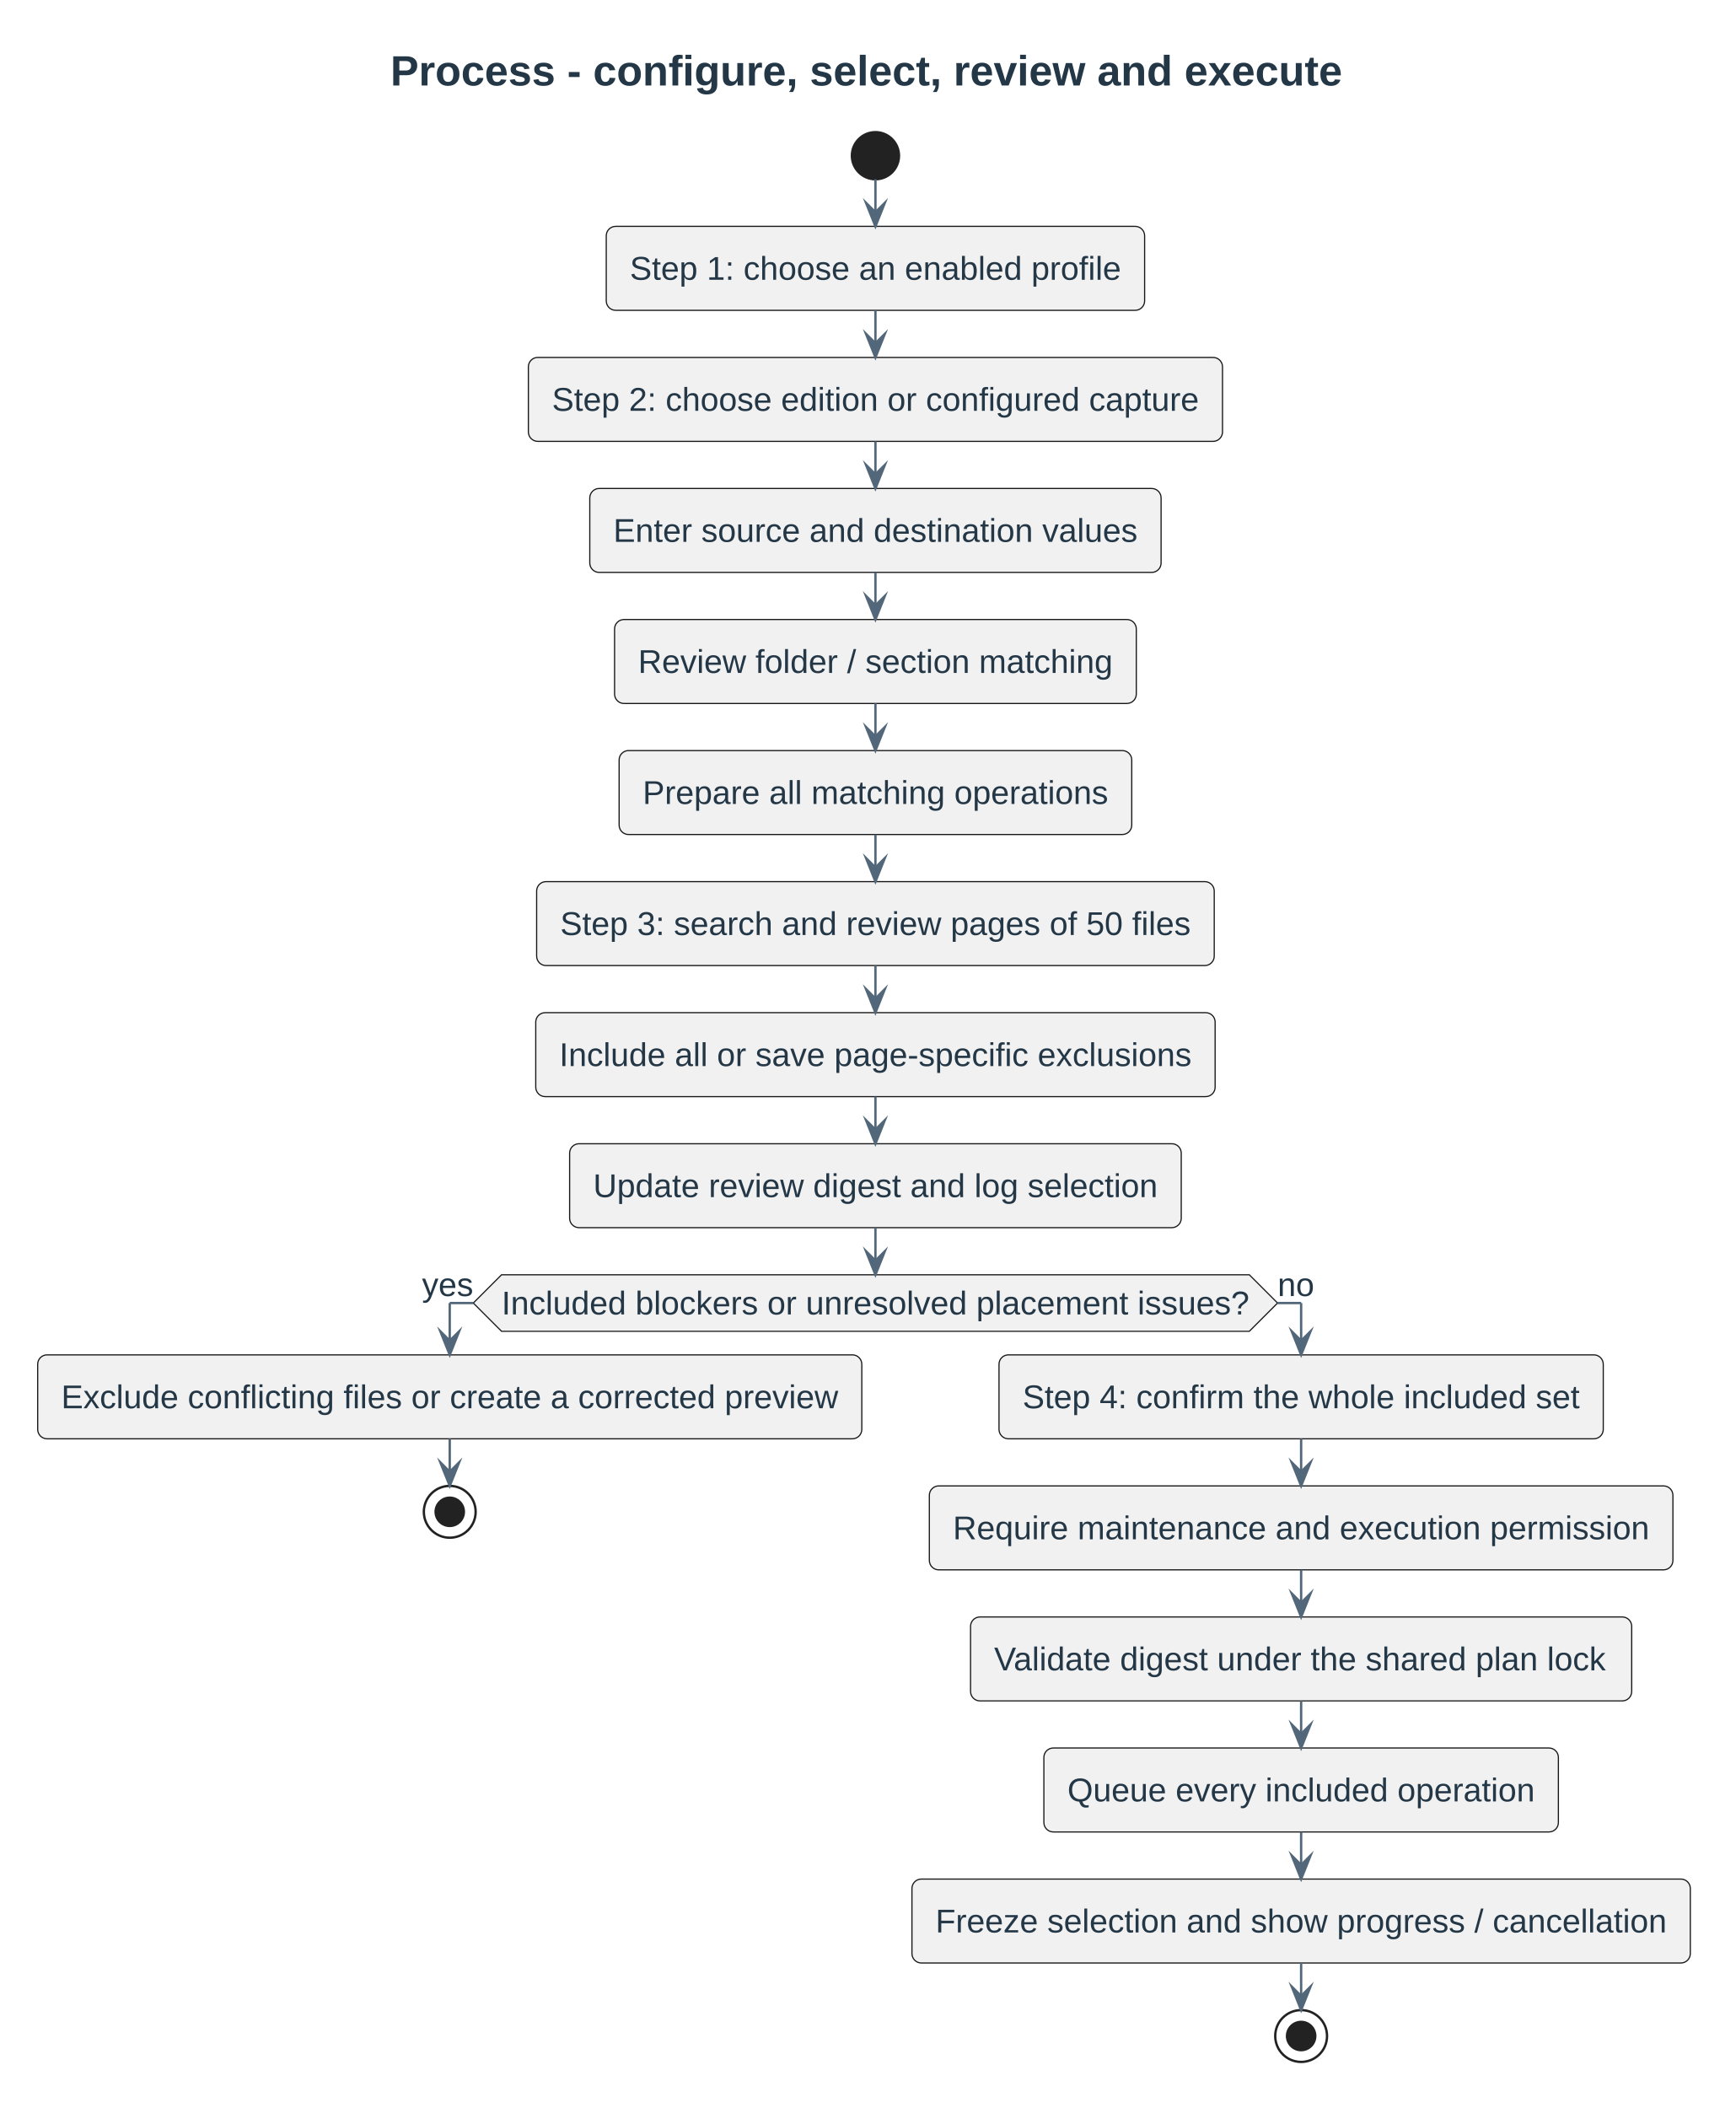
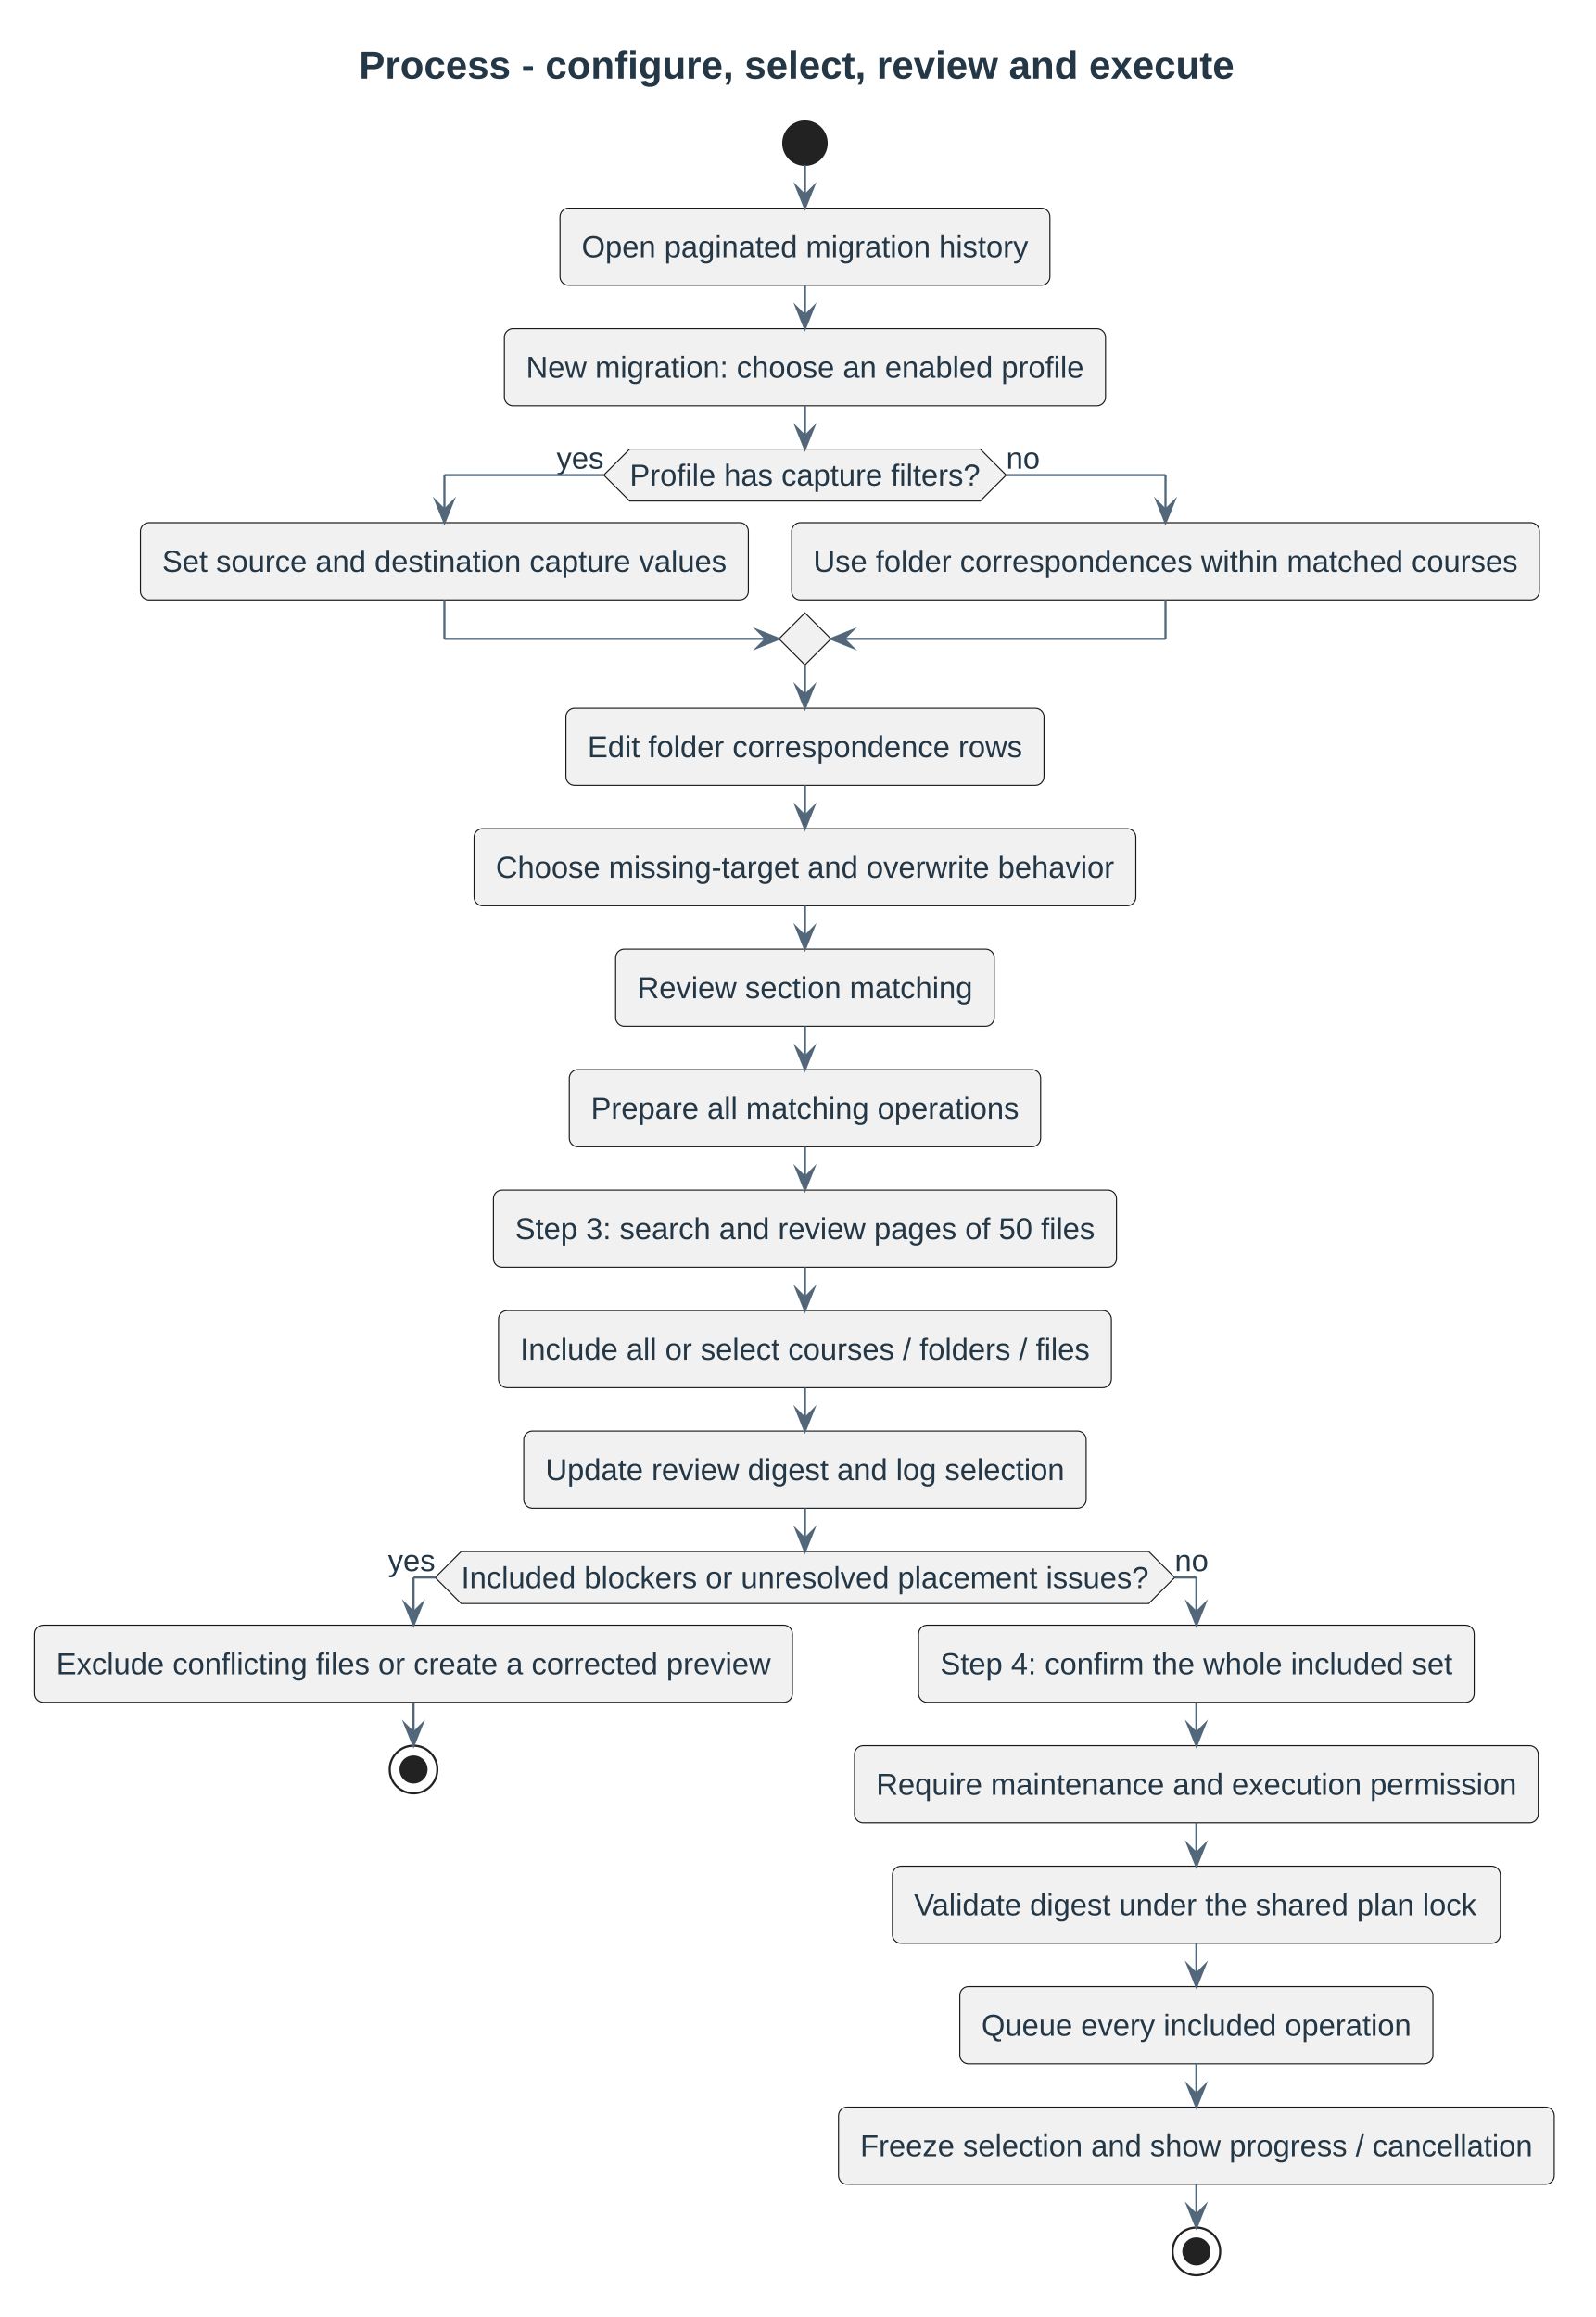
- <svg xmlns="http://www.w3.org/2000/svg" version="1.1" data-diagram-type="ACTIVITY" style="width:737px;height:895px;background:#FFFFFF;" width="737px" height="895px" viewBox="0 0 737 895" zoomAndPan="magnify" preserveAspectRatio="none" contentStyleType="text/css">
+ <svg xmlns="http://www.w3.org/2000/svg" version="1.1" data-diagram-type="ACTIVITY" style="width:737px;height:1070px;background:#FFFFFF;" width="737px" height="1070px" viewBox="0 0 737 1070" zoomAndPan="magnify" preserveAspectRatio="none" contentStyleType="text/css">
  <defs />
  <g font-family="sans-serif" lengthAdjust="spacing">
    <g class="title" data-source-line="2">
      <text x="165.775" y="36.295" fill="#243746" font-size="18" textLength="404.174" font-weight="700" font-family="Arial">Process - configure, select, review and execute</text>
    </g>
    <ellipse cx="371.719" cy="66.109" rx="10" ry="10" fill="#222" style="stroke:#222;stroke-width:1;" />
-     <rect x="257.42" y="96.109" width="228.599" height="35.641" fill="#F1F1F1" style="stroke:#181818;stroke-width:0.5;" rx="4" ry="4" />
-     <text x="267.42" y="118.783" fill="#243746" font-size="14" textLength="208.599" font-family="Arial">Step 1: choose an enabled profile</text>
-     <rect x="224.351" y="151.75" width="294.736" height="35.641" fill="#F1F1F1" style="stroke:#181818;stroke-width:0.5;" rx="4" ry="4" />
-     <text x="234.351" y="174.424" fill="#243746" font-size="14" textLength="274.736" font-family="Arial">Step 2: choose edition or configured capture</text>
-     <rect x="250.427" y="207.391" width="242.585" height="35.641" fill="#F1F1F1" style="stroke:#181818;stroke-width:0.5;" rx="4" ry="4" />
-     <text x="260.427" y="230.064" fill="#243746" font-size="14" textLength="222.585" font-family="Arial">Enter source and destination values</text>
-     <rect x="260.951" y="263.031" width="221.537" height="35.641" fill="#F1F1F1" style="stroke:#181818;stroke-width:0.5;" rx="4" ry="4" />
-     <text x="270.951" y="285.705" fill="#243746" font-size="14" textLength="201.537" font-family="Arial">Review folder / section matching</text>
-     <rect x="262.885" y="318.672" width="217.668" height="35.641" fill="#F1F1F1" style="stroke:#181818;stroke-width:0.5;" rx="4" ry="4" />
-     <text x="272.885" y="341.346" fill="#243746" font-size="14" textLength="197.668" font-family="Arial">Prepare all matching operations</text>
-     <rect x="227.861" y="374.313" width="287.716" height="35.641" fill="#F1F1F1" style="stroke:#181818;stroke-width:0.5;" rx="4" ry="4" />
-     <text x="237.861" y="396.986" fill="#243746" font-size="14" textLength="267.716" font-family="Arial">Step 3: search and review pages of 50 files</text>
-     <rect x="227.482" y="429.953" width="288.475" height="35.641" fill="#F1F1F1" style="stroke:#181818;stroke-width:0.5;" rx="4" ry="4" />
-     <text x="237.482" y="452.627" fill="#243746" font-size="14" textLength="268.475" font-family="Arial">Include all or save page-specific exclusions</text>
-     <rect x="241.868" y="485.594" width="259.702" height="35.641" fill="#F1F1F1" style="stroke:#181818;stroke-width:0.5;" rx="4" ry="4" />
-     <text x="251.868" y="508.268" fill="#243746" font-size="14" textLength="239.702" font-family="Arial">Update review digest and log selection</text>
-     <polygon points="212.965,541.234,530.474,541.234,542.474,553.234,530.474,565.234,212.965,565.234,200.965,553.234,212.965,541.234" fill="#F1F1F1" style="stroke:#181818;stroke-width:0.5;stroke-linejoin:miter;stroke-miterlimit:10;" />
-     <text x="212.965" y="558.088" fill="#243746" font-size="14" textLength="317.509" font-family="Arial">Included blockers or unresolved placement issues?</text>
-     <text x="179.179" y="550.268" fill="#243746" font-size="14" textLength="21.786" font-family="Arial">yes</text>
-     <text x="542.474" y="550.268" fill="#243746" font-size="14" textLength="15.572" font-family="Arial">no</text>
-     <rect x="16" y="575.234" width="349.93" height="35.641" fill="#F1F1F1" style="stroke:#181818;stroke-width:0.5;" rx="4" ry="4" />
-     <text x="26" y="597.908" fill="#243746" font-size="14" textLength="329.93" font-family="Arial">Exclude conflicting files or create a corrected preview</text>
-     <ellipse cx="190.965" cy="641.875" rx="11" ry="11" fill="none" style="stroke:#222;stroke-width:1;" />
-     <ellipse cx="190.965" cy="641.875" rx="6" ry="6" fill="#222" style="stroke:#222;stroke-width:1;" />
-     <rect x="424.185" y="575.234" width="256.578" height="35.641" fill="#F1F1F1" style="stroke:#181818;stroke-width:0.5;" rx="4" ry="4" />
-     <text x="434.185" y="597.908" fill="#243746" font-size="14" textLength="236.578" font-family="Arial">Step 4: confirm the whole included set</text>
-     <rect x="394.609" y="630.875" width="315.729" height="35.641" fill="#F1F1F1" style="stroke:#181818;stroke-width:0.5;" rx="4" ry="4" />
-     <text x="404.609" y="653.549" fill="#243746" font-size="14" textLength="295.729" font-family="Arial">Require maintenance and execution permission</text>
-     <rect x="412.109" y="686.516" width="280.729" height="35.641" fill="#F1F1F1" style="stroke:#181818;stroke-width:0.5;" rx="4" ry="4" />
-     <text x="422.109" y="709.189" fill="#243746" font-size="14" textLength="260.729" font-family="Arial">Validate digest under the shared plan lock</text>
-     <rect x="443.24" y="742.156" width="218.468" height="35.641" fill="#F1F1F1" style="stroke:#181818;stroke-width:0.5;" rx="4" ry="4" />
-     <text x="453.24" y="764.83" fill="#243746" font-size="14" textLength="198.468" font-family="Arial">Queue every included operation</text>
-     <rect x="387.223" y="797.797" width="330.502" height="35.641" fill="#F1F1F1" style="stroke:#181818;stroke-width:0.5;" rx="4" ry="4" />
-     <text x="397.223" y="820.471" fill="#243746" font-size="14" textLength="310.502" font-family="Arial">Freeze selection and show progress / cancellation</text>
-     <ellipse cx="552.474" cy="864.438" rx="11" ry="11" fill="none" style="stroke:#222;stroke-width:1;" />
-     <ellipse cx="552.474" cy="864.438" rx="6" ry="6" fill="#222" style="stroke:#222;stroke-width:1;" />
+     <rect x="258.603" y="96.109" width="226.233" height="35.641" fill="#F1F1F1" style="stroke:#181818;stroke-width:0.5;" rx="4" ry="4" />
+     <text x="268.603" y="118.783" fill="#243746" font-size="14" textLength="206.233" font-family="Arial">Open paginated migration history</text>
+     <rect x="232.92" y="151.75" width="277.599" height="35.641" fill="#F1F1F1" style="stroke:#181818;stroke-width:0.5;" rx="4" ry="4" />
+     <text x="242.92" y="174.424" fill="#243746" font-size="14" textLength="257.599" font-family="Arial">New migration: choose an enabled profile</text>
+     <polygon points="290.792,207.391,452.646,207.391,464.646,219.391,452.646,231.391,290.792,231.391,278.792,219.391,290.792,207.391" fill="#F1F1F1" style="stroke:#181818;stroke-width:0.5;stroke-linejoin:miter;stroke-miterlimit:10;" />
+     <text x="290.792" y="224.244" fill="#243746" font-size="14" textLength="161.854" font-family="Arial">Profile has capture filters?</text>
+     <text x="257.006" y="216.424" fill="#243746" font-size="14" textLength="21.786" font-family="Arial">yes</text>
+     <text x="464.646" y="216.424" fill="#243746" font-size="14" textLength="15.572" font-family="Arial">no</text>
+     <rect x="64.859" y="241.391" width="280.723" height="35.641" fill="#F1F1F1" style="stroke:#181818;stroke-width:0.5;" rx="4" ry="4" />
+     <text x="74.859" y="264.064" fill="#243746" font-size="14" textLength="260.723" font-family="Arial">Set source and destination capture values</text>
+     <rect x="365.581" y="241.391" width="345.274" height="35.641" fill="#F1F1F1" style="stroke:#181818;stroke-width:0.5;" rx="4" ry="4" />
+     <text x="375.581" y="264.064" fill="#243746" font-size="14" textLength="325.274" font-family="Arial">Use folder correspondences within matched courses</text>
+     <polygon points="371.719,283.031,383.719,295.031,371.719,307.031,359.719,295.031,371.719,283.031" fill="#F1F1F1" style="stroke:#181818;stroke-width:0.5;stroke-linejoin:miter;stroke-miterlimit:10;" />
+     <rect x="261.333" y="327.031" width="220.771" height="35.641" fill="#F1F1F1" style="stroke:#181818;stroke-width:0.5;" rx="4" ry="4" />
+     <text x="271.333" y="349.705" fill="#243746" font-size="14" textLength="200.771" font-family="Arial">Edit folder correspondence rows</text>
+     <rect x="218.927" y="382.672" width="305.585" height="35.641" fill="#F1F1F1" style="stroke:#181818;stroke-width:0.5;" rx="4" ry="4" />
+     <text x="228.927" y="405.346" fill="#243746" font-size="14" textLength="285.585" font-family="Arial">Choose missing-target and overwrite behavior</text>
+     <rect x="284.295" y="438.313" width="174.848" height="35.641" fill="#F1F1F1" style="stroke:#181818;stroke-width:0.5;" rx="4" ry="4" />
+     <text x="294.295" y="460.986" fill="#243746" font-size="14" textLength="154.848" font-family="Arial">Review section matching</text>
+     <rect x="262.885" y="493.953" width="217.668" height="35.641" fill="#F1F1F1" style="stroke:#181818;stroke-width:0.5;" rx="4" ry="4" />
+     <text x="272.885" y="516.627" fill="#243746" font-size="14" textLength="197.668" font-family="Arial">Prepare all matching operations</text>
+     <rect x="227.861" y="549.594" width="287.716" height="35.641" fill="#F1F1F1" style="stroke:#181818;stroke-width:0.5;" rx="4" ry="4" />
+     <text x="237.861" y="572.268" fill="#243746" font-size="14" textLength="267.716" font-family="Arial">Step 3: search and review pages of 50 files</text>
+     <rect x="230.216" y="605.234" width="283.006" height="35.641" fill="#F1F1F1" style="stroke:#181818;stroke-width:0.5;" rx="4" ry="4" />
+     <text x="240.216" y="627.908" fill="#243746" font-size="14" textLength="263.006" font-family="Arial">Include all or select courses / folders / files</text>
+     <rect x="241.868" y="660.875" width="259.702" height="35.641" fill="#F1F1F1" style="stroke:#181818;stroke-width:0.5;" rx="4" ry="4" />
+     <text x="251.868" y="683.549" fill="#243746" font-size="14" textLength="239.702" font-family="Arial">Update review digest and log selection</text>
+     <polygon points="212.965,716.516,530.474,716.516,542.474,728.516,530.474,740.516,212.965,740.516,200.965,728.516,212.965,716.516" fill="#F1F1F1" style="stroke:#181818;stroke-width:0.5;stroke-linejoin:miter;stroke-miterlimit:10;" />
+     <text x="212.965" y="733.369" fill="#243746" font-size="14" textLength="317.509" font-family="Arial">Included blockers or unresolved placement issues?</text>
+     <text x="179.179" y="725.549" fill="#243746" font-size="14" textLength="21.786" font-family="Arial">yes</text>
+     <text x="542.474" y="725.549" fill="#243746" font-size="14" textLength="15.572" font-family="Arial">no</text>
+     <rect x="16" y="750.516" width="349.93" height="35.641" fill="#F1F1F1" style="stroke:#181818;stroke-width:0.5;" rx="4" ry="4" />
+     <text x="26" y="773.189" fill="#243746" font-size="14" textLength="329.93" font-family="Arial">Exclude conflicting files or create a corrected preview</text>
+     <ellipse cx="190.965" cy="817.156" rx="11" ry="11" fill="none" style="stroke:#222;stroke-width:1;" />
+     <ellipse cx="190.965" cy="817.156" rx="6" ry="6" fill="#222" style="stroke:#222;stroke-width:1;" />
+     <rect x="424.185" y="750.516" width="256.578" height="35.641" fill="#F1F1F1" style="stroke:#181818;stroke-width:0.5;" rx="4" ry="4" />
+     <text x="434.185" y="773.189" fill="#243746" font-size="14" textLength="236.578" font-family="Arial">Step 4: confirm the whole included set</text>
+     <rect x="394.609" y="806.156" width="315.729" height="35.641" fill="#F1F1F1" style="stroke:#181818;stroke-width:0.5;" rx="4" ry="4" />
+     <text x="404.609" y="828.83" fill="#243746" font-size="14" textLength="295.729" font-family="Arial">Require maintenance and execution permission</text>
+     <rect x="412.109" y="861.797" width="280.729" height="35.641" fill="#F1F1F1" style="stroke:#181818;stroke-width:0.5;" rx="4" ry="4" />
+     <text x="422.109" y="884.471" fill="#243746" font-size="14" textLength="260.729" font-family="Arial">Validate digest under the shared plan lock</text>
+     <rect x="443.24" y="917.438" width="218.468" height="35.641" fill="#F1F1F1" style="stroke:#181818;stroke-width:0.5;" rx="4" ry="4" />
+     <text x="453.24" y="940.111" fill="#243746" font-size="14" textLength="198.468" font-family="Arial">Queue every included operation</text>
+     <rect x="387.223" y="973.078" width="330.502" height="35.641" fill="#F1F1F1" style="stroke:#181818;stroke-width:0.5;" rx="4" ry="4" />
+     <text x="397.223" y="995.752" fill="#243746" font-size="14" textLength="310.502" font-family="Arial">Freeze selection and show progress / cancellation</text>
+     <ellipse cx="552.474" cy="1039.719" rx="11" ry="11" fill="none" style="stroke:#222;stroke-width:1;" />
+     <ellipse cx="552.474" cy="1039.719" rx="6" ry="6" fill="#222" style="stroke:#222;stroke-width:1;" />
    <line x1="371.719" y1="76.109" x2="371.719" y2="96.109" style="stroke:#526779;stroke-width:1;" />
    <polygon points="367.719,86.109,371.719,96.109,375.719,86.109,371.719,90.109" fill="#526779" style="stroke:#526779;stroke-width:1;stroke-linejoin:miter;stroke-miterlimit:10;" />
    <line x1="371.719" y1="131.75" x2="371.719" y2="151.75" style="stroke:#526779;stroke-width:1;" />
    <polygon points="367.719,141.75,371.719,151.75,375.719,141.75,371.719,145.75" fill="#526779" style="stroke:#526779;stroke-width:1;stroke-linejoin:miter;stroke-miterlimit:10;" />
+     <line x1="278.792" y1="219.391" x2="205.22" y2="219.391" style="stroke:#526779;stroke-width:1;" />
+     <line x1="205.22" y1="219.391" x2="205.22" y2="241.391" style="stroke:#526779;stroke-width:1;" />
+     <polygon points="201.22,231.391,205.22,241.391,209.22,231.391,205.22,235.391" fill="#526779" style="stroke:#526779;stroke-width:1;stroke-linejoin:miter;stroke-miterlimit:10;" />
+     <line x1="464.646" y1="219.391" x2="538.219" y2="219.391" style="stroke:#526779;stroke-width:1;" />
+     <line x1="538.219" y1="219.391" x2="538.219" y2="241.391" style="stroke:#526779;stroke-width:1;" />
+     <polygon points="534.219,231.391,538.219,241.391,542.219,231.391,538.219,235.391" fill="#526779" style="stroke:#526779;stroke-width:1;stroke-linejoin:miter;stroke-miterlimit:10;" />
+     <line x1="205.22" y1="277.031" x2="205.22" y2="295.031" style="stroke:#526779;stroke-width:1;" />
+     <line x1="205.22" y1="295.031" x2="359.719" y2="295.031" style="stroke:#526779;stroke-width:1;" />
+     <polygon points="349.719,291.031,359.719,295.031,349.719,299.031,353.719,295.031" fill="#526779" style="stroke:#526779;stroke-width:1;stroke-linejoin:miter;stroke-miterlimit:10;" />
+     <line x1="538.219" y1="277.031" x2="538.219" y2="295.031" style="stroke:#526779;stroke-width:1;" />
+     <line x1="538.219" y1="295.031" x2="383.719" y2="295.031" style="stroke:#526779;stroke-width:1;" />
+     <polygon points="393.719,291.031,383.719,295.031,393.719,299.031,389.719,295.031" fill="#526779" style="stroke:#526779;stroke-width:1;stroke-linejoin:miter;stroke-miterlimit:10;" />
    <line x1="371.719" y1="187.391" x2="371.719" y2="207.391" style="stroke:#526779;stroke-width:1;" />
    <polygon points="367.719,197.391,371.719,207.391,375.719,197.391,371.719,201.391" fill="#526779" style="stroke:#526779;stroke-width:1;stroke-linejoin:miter;stroke-miterlimit:10;" />
-     <line x1="371.719" y1="243.031" x2="371.719" y2="263.031" style="stroke:#526779;stroke-width:1;" />
-     <polygon points="367.719,253.031,371.719,263.031,375.719,253.031,371.719,257.031" fill="#526779" style="stroke:#526779;stroke-width:1;stroke-linejoin:miter;stroke-miterlimit:10;" />
-     <line x1="371.719" y1="298.672" x2="371.719" y2="318.672" style="stroke:#526779;stroke-width:1;" />
-     <polygon points="367.719,308.672,371.719,318.672,375.719,308.672,371.719,312.672" fill="#526779" style="stroke:#526779;stroke-width:1;stroke-linejoin:miter;stroke-miterlimit:10;" />
-     <line x1="371.719" y1="354.313" x2="371.719" y2="374.313" style="stroke:#526779;stroke-width:1;" />
-     <polygon points="367.719,364.313,371.719,374.313,375.719,364.313,371.719,368.313" fill="#526779" style="stroke:#526779;stroke-width:1;stroke-linejoin:miter;stroke-miterlimit:10;" />
-     <line x1="371.719" y1="409.953" x2="371.719" y2="429.953" style="stroke:#526779;stroke-width:1;" />
-     <polygon points="367.719,419.953,371.719,429.953,375.719,419.953,371.719,423.953" fill="#526779" style="stroke:#526779;stroke-width:1;stroke-linejoin:miter;stroke-miterlimit:10;" />
-     <line x1="371.719" y1="465.594" x2="371.719" y2="485.594" style="stroke:#526779;stroke-width:1;" />
-     <polygon points="367.719,475.594,371.719,485.594,375.719,475.594,371.719,479.594" fill="#526779" style="stroke:#526779;stroke-width:1;stroke-linejoin:miter;stroke-miterlimit:10;" />
-     <line x1="190.965" y1="610.875" x2="190.965" y2="630.875" style="stroke:#526779;stroke-width:1;" />
-     <polygon points="186.965,620.875,190.965,630.875,194.965,620.875,190.965,624.875" fill="#526779" style="stroke:#526779;stroke-width:1;stroke-linejoin:miter;stroke-miterlimit:10;" />
-     <line x1="552.474" y1="610.875" x2="552.474" y2="630.875" style="stroke:#526779;stroke-width:1;" />
-     <polygon points="548.474,620.875,552.474,630.875,556.474,620.875,552.474,624.875" fill="#526779" style="stroke:#526779;stroke-width:1;stroke-linejoin:miter;stroke-miterlimit:10;" />
-     <line x1="552.474" y1="666.516" x2="552.474" y2="686.516" style="stroke:#526779;stroke-width:1;" />
-     <polygon points="548.474,676.516,552.474,686.516,556.474,676.516,552.474,680.516" fill="#526779" style="stroke:#526779;stroke-width:1;stroke-linejoin:miter;stroke-miterlimit:10;" />
-     <line x1="552.474" y1="722.156" x2="552.474" y2="742.156" style="stroke:#526779;stroke-width:1;" />
-     <polygon points="548.474,732.156,552.474,742.156,556.474,732.156,552.474,736.156" fill="#526779" style="stroke:#526779;stroke-width:1;stroke-linejoin:miter;stroke-miterlimit:10;" />
-     <line x1="552.474" y1="777.797" x2="552.474" y2="797.797" style="stroke:#526779;stroke-width:1;" />
-     <polygon points="548.474,787.797,552.474,797.797,556.474,787.797,552.474,791.797" fill="#526779" style="stroke:#526779;stroke-width:1;stroke-linejoin:miter;stroke-miterlimit:10;" />
-     <line x1="552.474" y1="833.438" x2="552.474" y2="853.438" style="stroke:#526779;stroke-width:1;" />
-     <polygon points="548.474,843.438,552.474,853.438,556.474,843.438,552.474,847.438" fill="#526779" style="stroke:#526779;stroke-width:1;stroke-linejoin:miter;stroke-miterlimit:10;" />
-     <line x1="200.965" y1="553.234" x2="190.965" y2="553.234" style="stroke:#526779;stroke-width:1;" />
-     <line x1="190.965" y1="553.234" x2="190.965" y2="575.234" style="stroke:#526779;stroke-width:1;" />
-     <polygon points="186.965,565.234,190.965,575.234,194.965,565.234,190.965,569.234" fill="#526779" style="stroke:#526779;stroke-width:1;stroke-linejoin:miter;stroke-miterlimit:10;" />
-     <line x1="542.474" y1="553.234" x2="552.474" y2="553.234" style="stroke:#526779;stroke-width:1;" />
-     <line x1="552.474" y1="553.234" x2="552.474" y2="575.234" style="stroke:#526779;stroke-width:1;" />
-     <polygon points="548.474,565.234,552.474,575.234,556.474,565.234,552.474,569.234" fill="#526779" style="stroke:#526779;stroke-width:1;stroke-linejoin:miter;stroke-miterlimit:10;" />
-     <line x1="371.719" y1="521.234" x2="371.719" y2="541.234" style="stroke:#526779;stroke-width:1;" />
-     <polygon points="367.719,531.234,371.719,541.234,375.719,531.234,371.719,535.234" fill="#526779" style="stroke:#526779;stroke-width:1;stroke-linejoin:miter;stroke-miterlimit:10;" />
+     <line x1="371.719" y1="307.031" x2="371.719" y2="327.031" style="stroke:#526779;stroke-width:1;" />
+     <polygon points="367.719,317.031,371.719,327.031,375.719,317.031,371.719,321.031" fill="#526779" style="stroke:#526779;stroke-width:1;stroke-linejoin:miter;stroke-miterlimit:10;" />
+     <line x1="371.719" y1="362.672" x2="371.719" y2="382.672" style="stroke:#526779;stroke-width:1;" />
+     <polygon points="367.719,372.672,371.719,382.672,375.719,372.672,371.719,376.672" fill="#526779" style="stroke:#526779;stroke-width:1;stroke-linejoin:miter;stroke-miterlimit:10;" />
+     <line x1="371.719" y1="418.313" x2="371.719" y2="438.313" style="stroke:#526779;stroke-width:1;" />
+     <polygon points="367.719,428.313,371.719,438.313,375.719,428.313,371.719,432.313" fill="#526779" style="stroke:#526779;stroke-width:1;stroke-linejoin:miter;stroke-miterlimit:10;" />
+     <line x1="371.719" y1="473.953" x2="371.719" y2="493.953" style="stroke:#526779;stroke-width:1;" />
+     <polygon points="367.719,483.953,371.719,493.953,375.719,483.953,371.719,487.953" fill="#526779" style="stroke:#526779;stroke-width:1;stroke-linejoin:miter;stroke-miterlimit:10;" />
+     <line x1="371.719" y1="529.594" x2="371.719" y2="549.594" style="stroke:#526779;stroke-width:1;" />
+     <polygon points="367.719,539.594,371.719,549.594,375.719,539.594,371.719,543.594" fill="#526779" style="stroke:#526779;stroke-width:1;stroke-linejoin:miter;stroke-miterlimit:10;" />
+     <line x1="371.719" y1="585.234" x2="371.719" y2="605.234" style="stroke:#526779;stroke-width:1;" />
+     <polygon points="367.719,595.234,371.719,605.234,375.719,595.234,371.719,599.234" fill="#526779" style="stroke:#526779;stroke-width:1;stroke-linejoin:miter;stroke-miterlimit:10;" />
+     <line x1="371.719" y1="640.875" x2="371.719" y2="660.875" style="stroke:#526779;stroke-width:1;" />
+     <polygon points="367.719,650.875,371.719,660.875,375.719,650.875,371.719,654.875" fill="#526779" style="stroke:#526779;stroke-width:1;stroke-linejoin:miter;stroke-miterlimit:10;" />
+     <line x1="190.965" y1="786.156" x2="190.965" y2="806.156" style="stroke:#526779;stroke-width:1;" />
+     <polygon points="186.965,796.156,190.965,806.156,194.965,796.156,190.965,800.156" fill="#526779" style="stroke:#526779;stroke-width:1;stroke-linejoin:miter;stroke-miterlimit:10;" />
+     <line x1="552.474" y1="786.156" x2="552.474" y2="806.156" style="stroke:#526779;stroke-width:1;" />
+     <polygon points="548.474,796.156,552.474,806.156,556.474,796.156,552.474,800.156" fill="#526779" style="stroke:#526779;stroke-width:1;stroke-linejoin:miter;stroke-miterlimit:10;" />
+     <line x1="552.474" y1="841.797" x2="552.474" y2="861.797" style="stroke:#526779;stroke-width:1;" />
+     <polygon points="548.474,851.797,552.474,861.797,556.474,851.797,552.474,855.797" fill="#526779" style="stroke:#526779;stroke-width:1;stroke-linejoin:miter;stroke-miterlimit:10;" />
+     <line x1="552.474" y1="897.438" x2="552.474" y2="917.438" style="stroke:#526779;stroke-width:1;" />
+     <polygon points="548.474,907.438,552.474,917.438,556.474,907.438,552.474,911.438" fill="#526779" style="stroke:#526779;stroke-width:1;stroke-linejoin:miter;stroke-miterlimit:10;" />
+     <line x1="552.474" y1="953.078" x2="552.474" y2="973.078" style="stroke:#526779;stroke-width:1;" />
+     <polygon points="548.474,963.078,552.474,973.078,556.474,963.078,552.474,967.078" fill="#526779" style="stroke:#526779;stroke-width:1;stroke-linejoin:miter;stroke-miterlimit:10;" />
+     <line x1="552.474" y1="1008.719" x2="552.474" y2="1028.719" style="stroke:#526779;stroke-width:1;" />
+     <polygon points="548.474,1018.719,552.474,1028.719,556.474,1018.719,552.474,1022.719" fill="#526779" style="stroke:#526779;stroke-width:1;stroke-linejoin:miter;stroke-miterlimit:10;" />
+     <line x1="200.965" y1="728.516" x2="190.965" y2="728.516" style="stroke:#526779;stroke-width:1;" />
+     <line x1="190.965" y1="728.516" x2="190.965" y2="750.516" style="stroke:#526779;stroke-width:1;" />
+     <polygon points="186.965,740.516,190.965,750.516,194.965,740.516,190.965,744.516" fill="#526779" style="stroke:#526779;stroke-width:1;stroke-linejoin:miter;stroke-miterlimit:10;" />
+     <line x1="542.474" y1="728.516" x2="552.474" y2="728.516" style="stroke:#526779;stroke-width:1;" />
+     <line x1="552.474" y1="728.516" x2="552.474" y2="750.516" style="stroke:#526779;stroke-width:1;" />
+     <polygon points="548.474,740.516,552.474,750.516,556.474,740.516,552.474,744.516" fill="#526779" style="stroke:#526779;stroke-width:1;stroke-linejoin:miter;stroke-miterlimit:10;" />
+     <line x1="371.719" y1="696.516" x2="371.719" y2="716.516" style="stroke:#526779;stroke-width:1;" />
+     <polygon points="367.719,706.516,371.719,716.516,375.719,706.516,371.719,710.516" fill="#526779" style="stroke:#526779;stroke-width:1;stroke-linejoin:miter;stroke-miterlimit:10;" />
  </g>
</svg>
